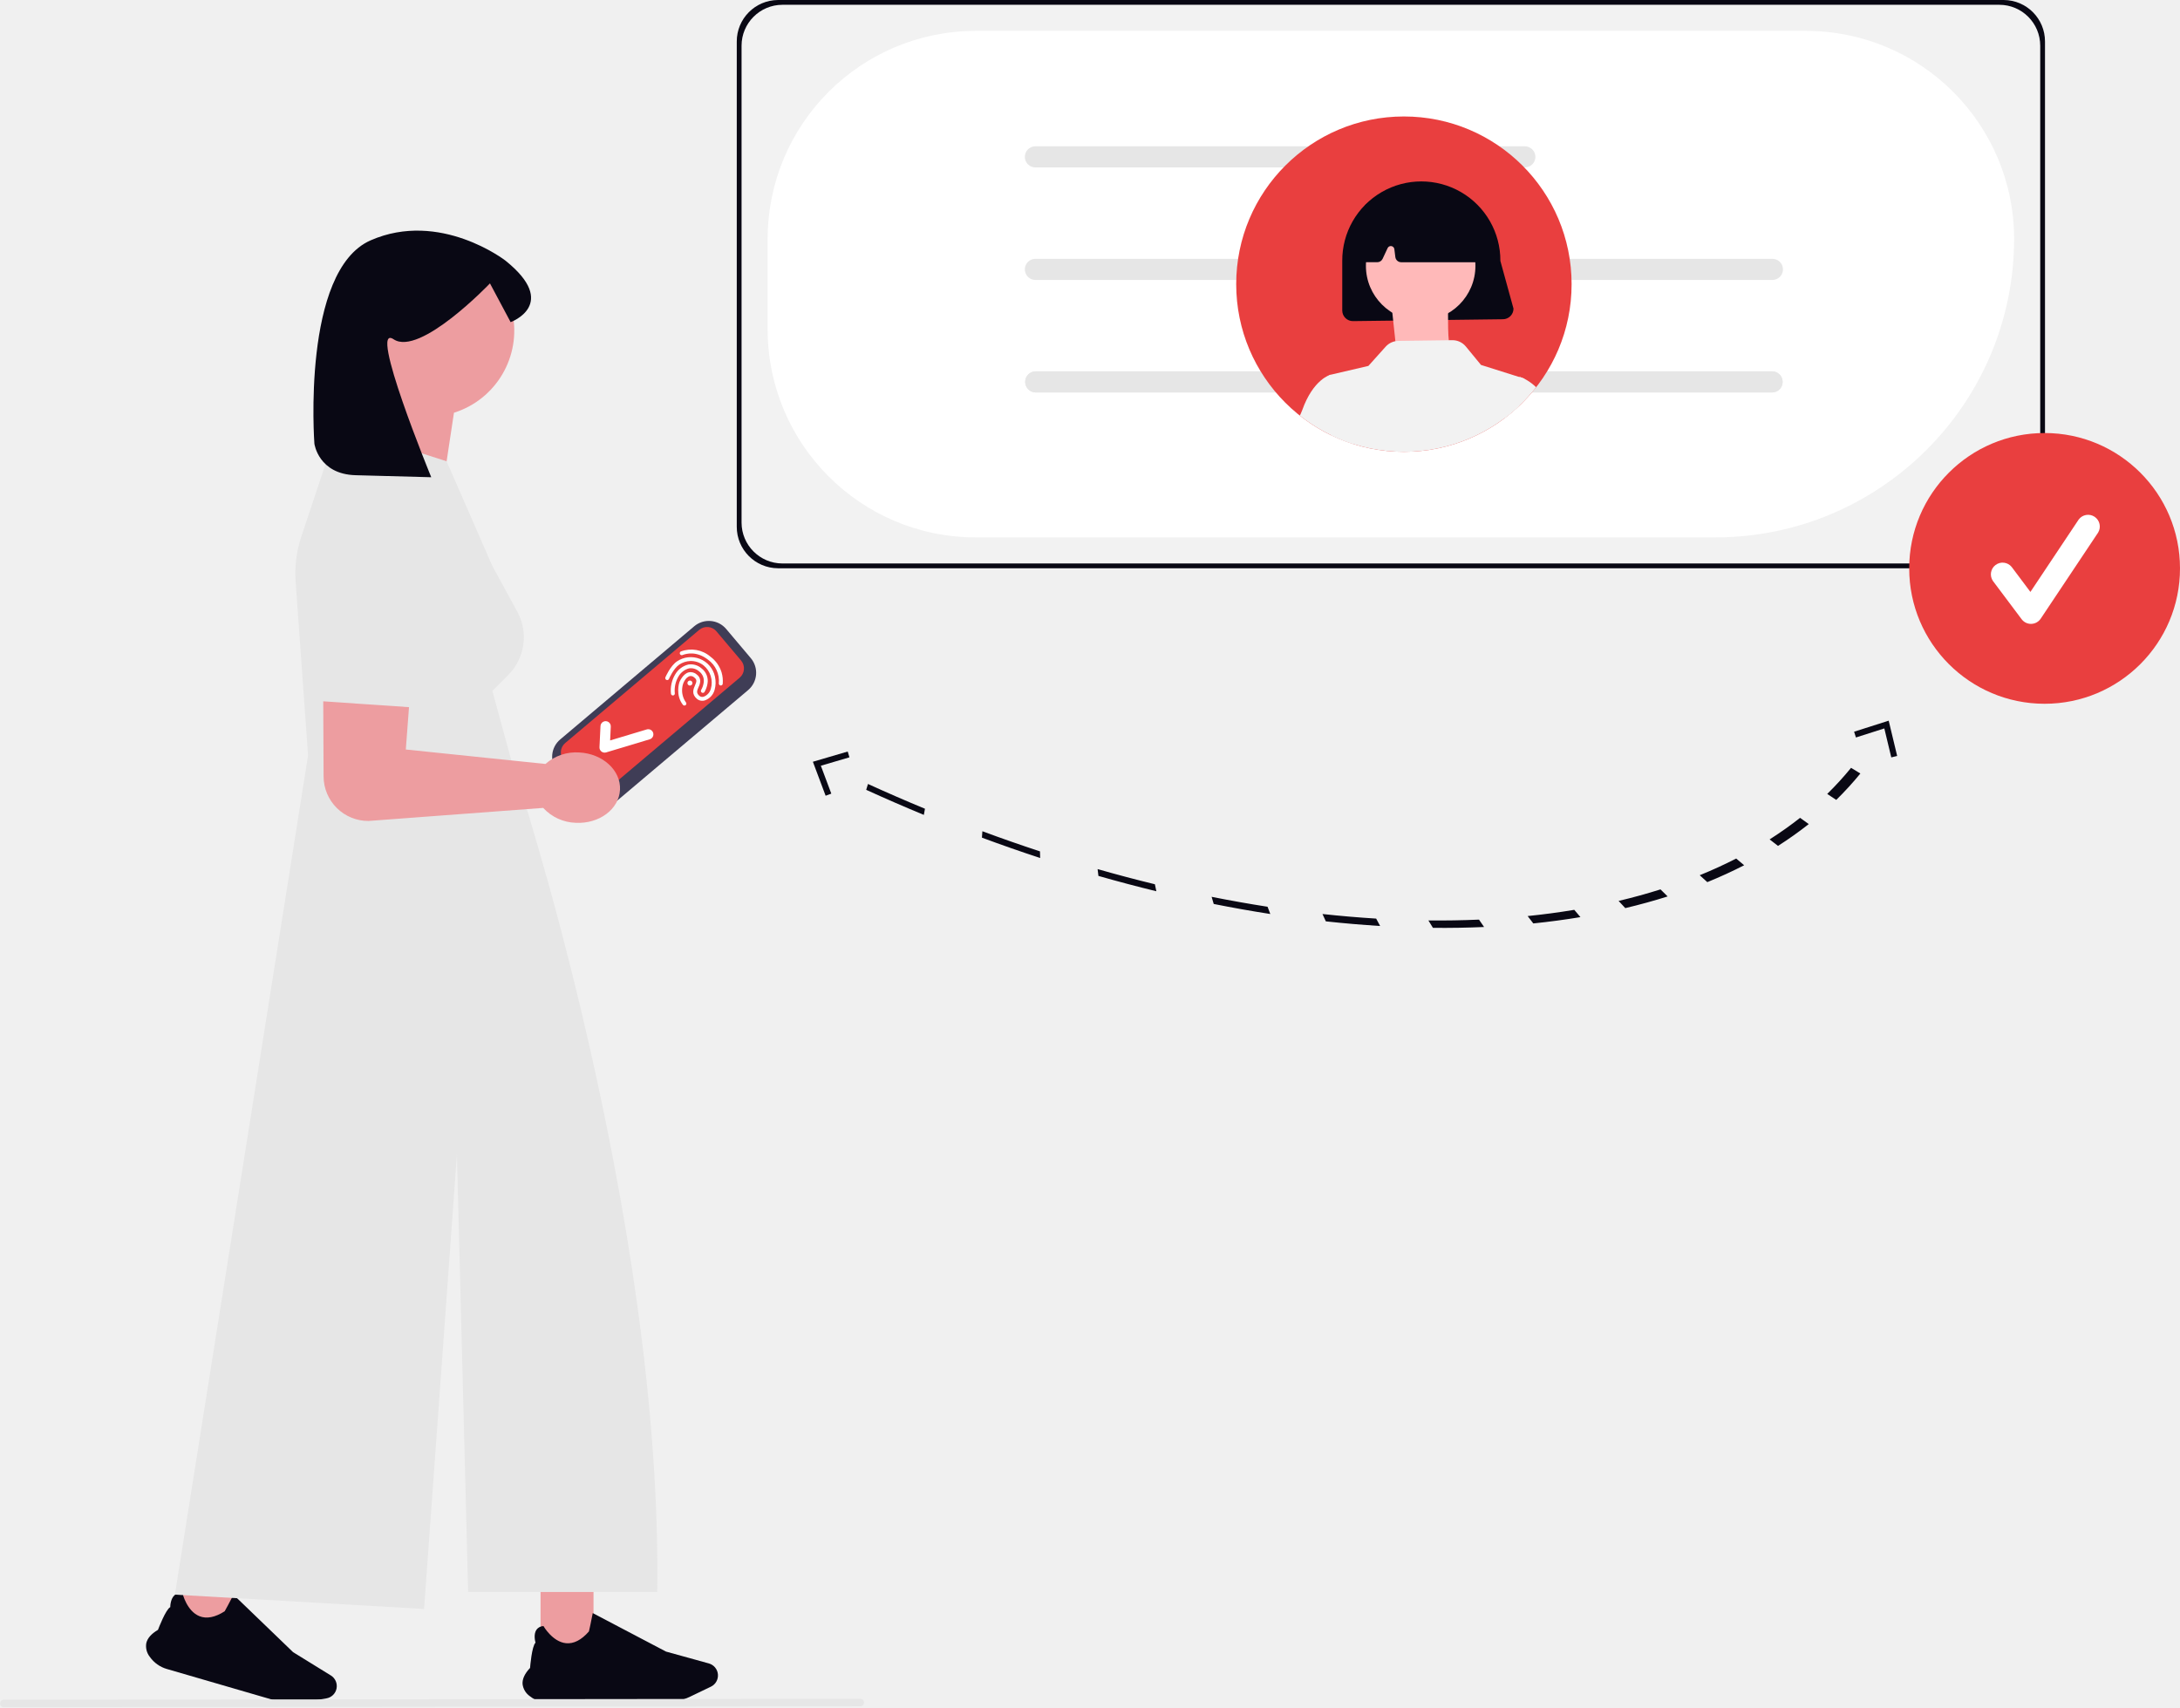
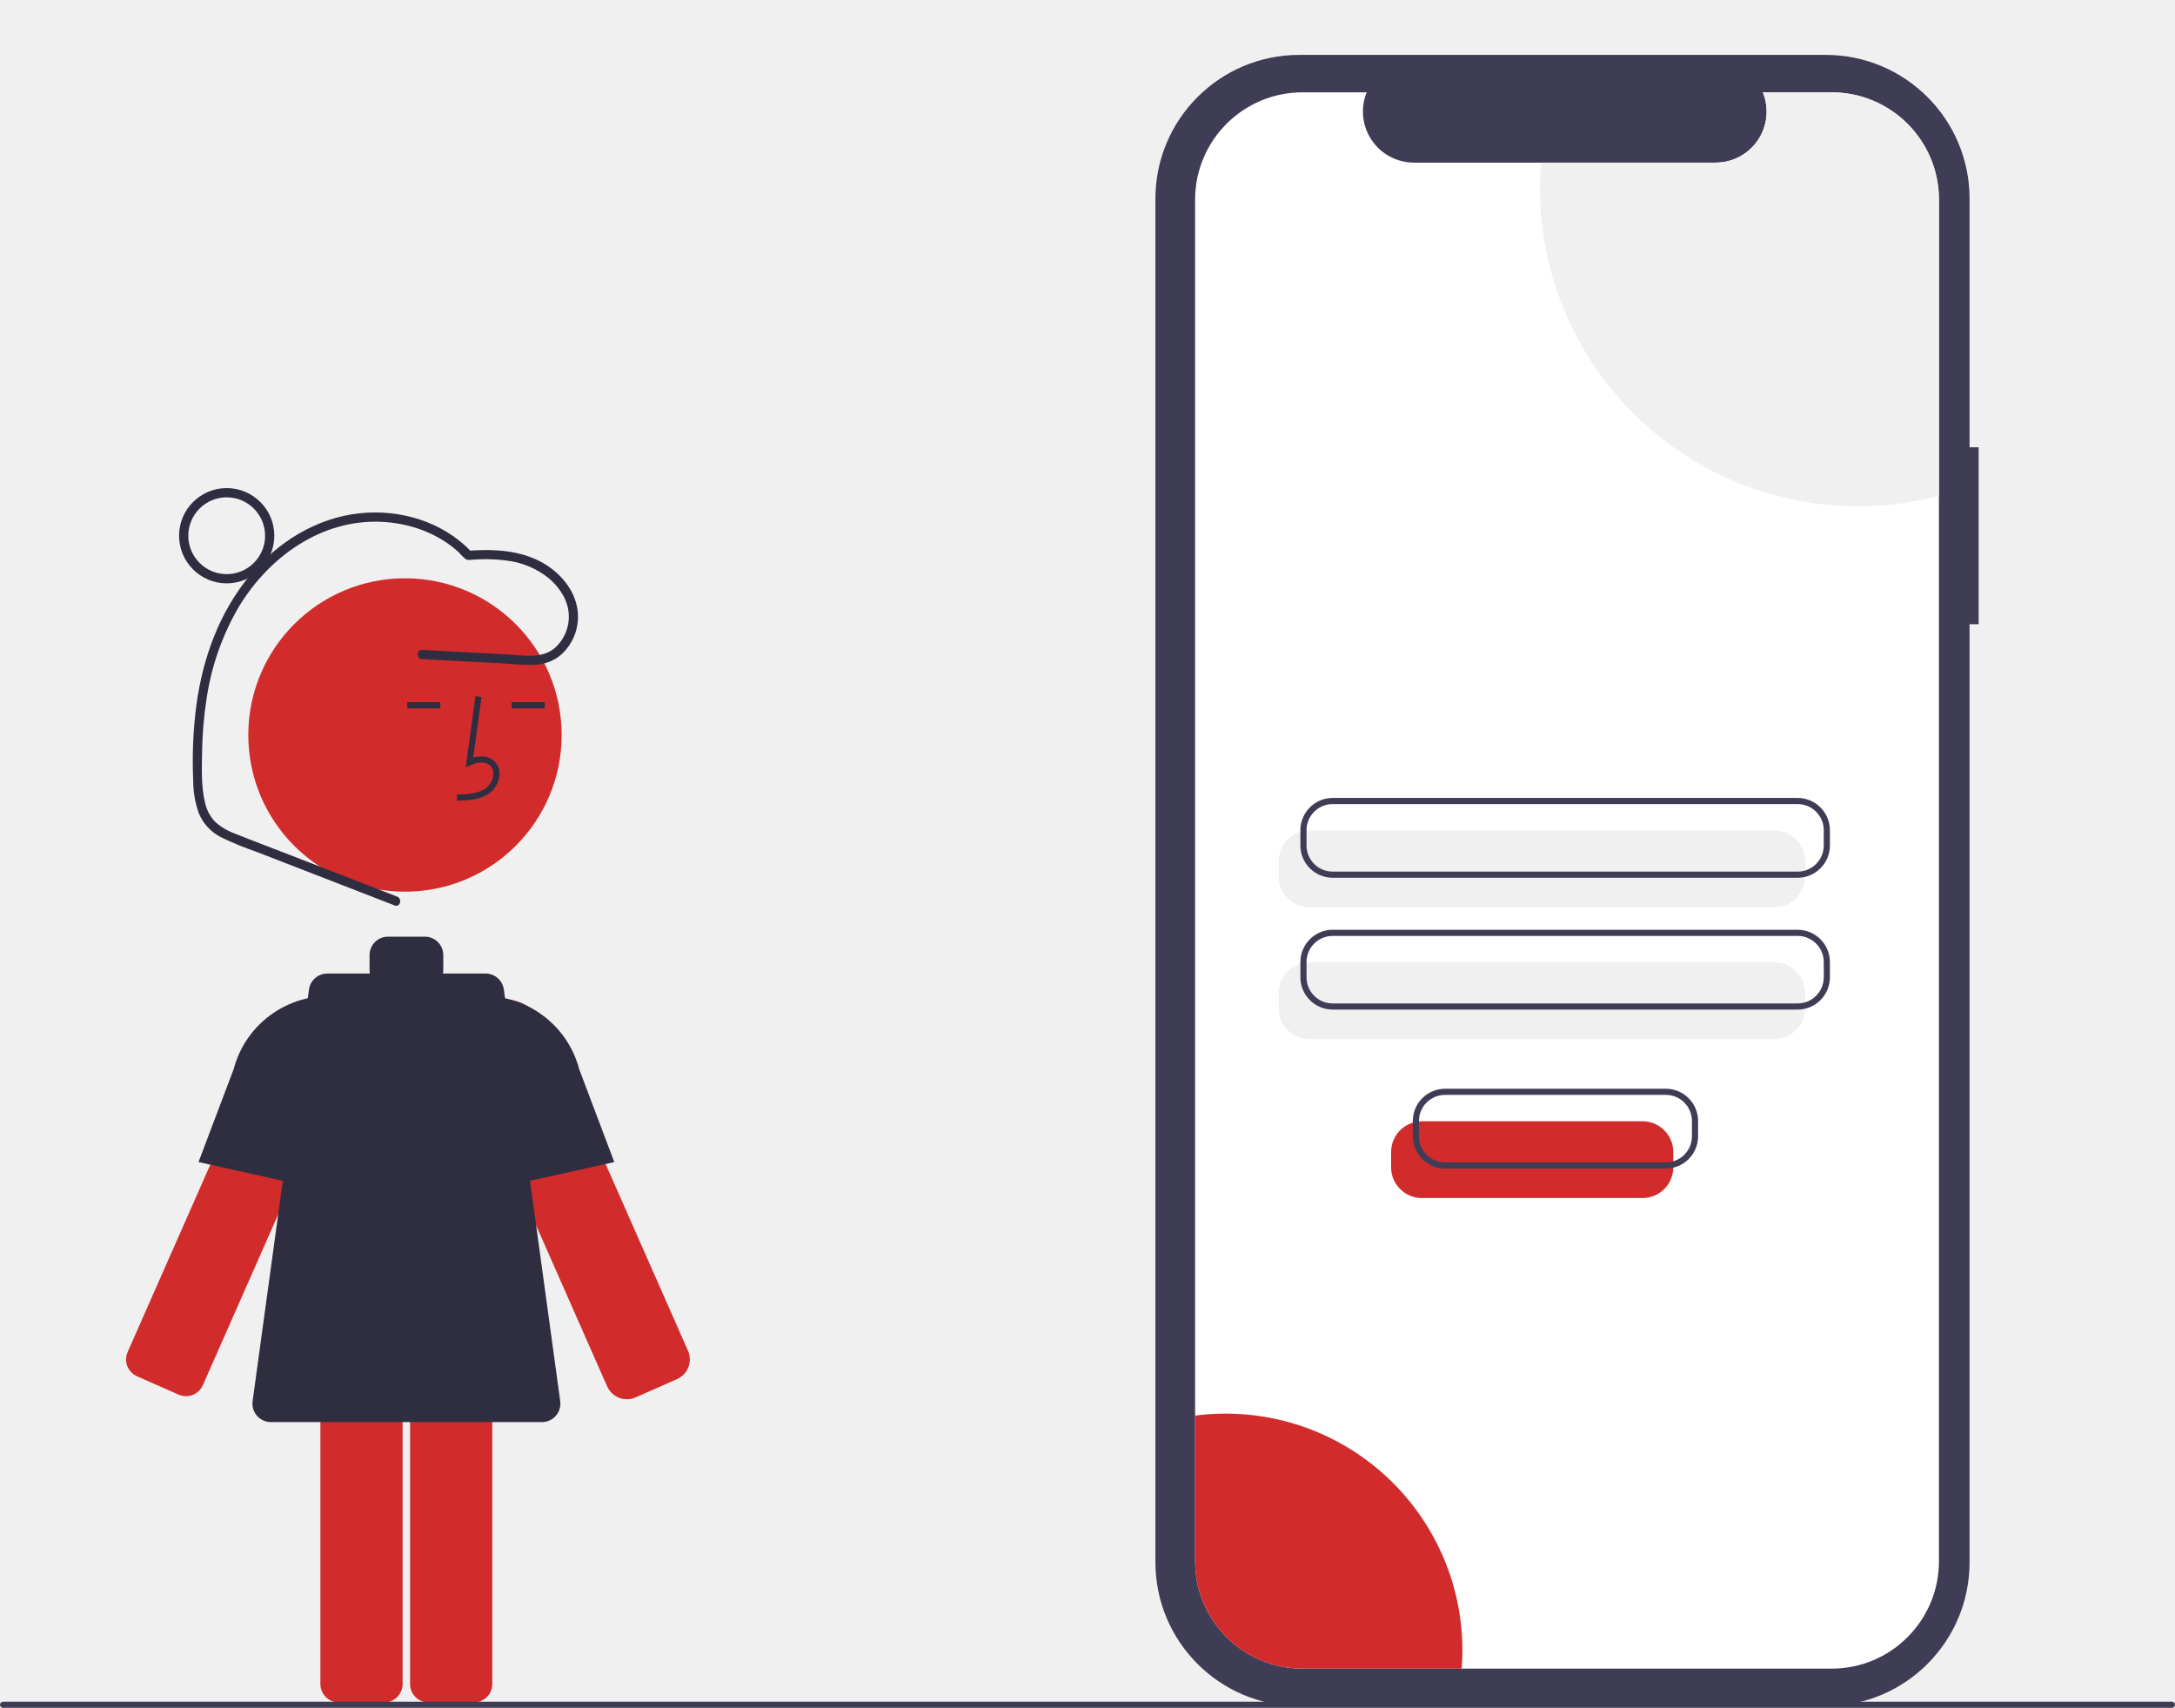
- <svg xmlns="http://www.w3.org/2000/svg" width="800" height="626.599" viewBox="0 0 800 626.599" role="img" artist="Katerina Limpitsouni" source="https://undraw.co/">
-   <defs>
-     <clipPath id="a-99">
-       <circle cx="61.54" cy="61.54" r="61.54" transform="translate(0)" fill="none" stroke="#707070" stroke-width="1" />
-     </clipPath>
-   </defs>
-   <g transform="translate(-662.08 -202)">
-     <g transform="translate(864.697 429.896)">
-       <g transform="translate(0)">
-         <path d="M570.063,342.355l49.2-41.552a8.32,8.32,0,0,0,.987-11.712L611.2,278.367a8.32,8.32,0,0,0-11.712-.987l-49.2,41.552a8.32,8.32,0,0,0-.987,11.712l9.056,10.724A8.32,8.32,0,0,0,570.063,342.355Z" transform="translate(-547.337 -275.422)" fill="#3f3d56" />
-         <path d="M616.648,289.3a4.484,4.484,0,0,1-.532,6.311l-49.2,41.552a4.484,4.484,0,0,1-6.311-.532l-9.056-10.724a4.484,4.484,0,0,1,.532-6.311l49.2-41.552a4.484,4.484,0,0,1,6.311.532Z" transform="translate(-547.301 -274.766)" fill="#E93F3F" />
-         <path d="M11.161,18.635a1.891,1.891,0,0,1-1.5.791L1.935,19.6a1.892,1.892,0,1,1-.087-3.782L6.906,15.7,1.925,2.563A1.892,1.892,0,0,1,5.463,1.222l5.928,15.642a1.893,1.893,0,0,1-.2,1.727Z" transform="matrix(-0.07, 0.998, -0.998, -0.07, 37.439, 38.072)" fill="#fff" />
-       </g>
-       <g transform="matrix(0.574, 0.819, -0.819, 0.574, 54.1, 6.403)">
-         <g transform="translate(0 0)">
-           <path d="M.928,9.166a.715.715,0,0,1-.911-.84A10.767,10.767,0,0,1,7.773.588,11.4,11.4,0,0,1,14.881.549,11.541,11.541,0,0,1,18.5,2.574a.709.709,0,0,1,.116,1l0,.005A.725.725,0,0,1,17.6,3.69a9.642,9.642,0,0,0-9.41-1.747C3.144,3.5,1.773,7.149,1.417,8.641A.7.7,0,0,1,.928,9.166Z" fill="#fff" />
-           <path d="M14.465,16.24a.709.709,0,0,1-.177.033c-4.5.242-7.362-3.5-7.479-3.651l-.022-.036c-.072-.111-1.8-2.747-1.041-4.84A3.3,3.3,0,0,1,8.055,5.752a2.977,2.977,0,0,1,2.769.308,5.566,5.566,0,0,1,1.423,1.754c.812,1.334,1.31,2.013,2.855,1.621A1.642,1.642,0,0,0,16.241,8.32a4.265,4.265,0,0,0-.869-3.815A8.151,8.151,0,0,0,6.817,1.763,7.476,7.476,0,0,0,2.7,4.817,7.848,7.848,0,0,0,1.442,8.931C1.426,11.541,3.565,14.974,3.585,15a.707.707,0,0,1-.225.975l-.007,0a.724.724,0,0,1-.992-.222C2.265,15.6-.018,11.944,0,8.928A9.063,9.063,0,0,1,12.559.7,9.949,9.949,0,0,1,16.5,3.617a5.637,5.637,0,0,1,1.089,5.15,3.055,3.055,0,0,1-2.145,2.04c-2.643.672-3.678-1.02-4.433-2.255-.775-1.266-1.2-1.859-2.544-1.445a1.922,1.922,0,0,0-1.38,1.115A3.476,3.476,0,0,0,7.327,10.5l.008.02a5.81,5.81,0,0,0,1.474,2.144,7.577,7.577,0,0,0,5.414,2.19.708.708,0,0,1,.751.663v.007A.724.724,0,0,1,14.465,16.24Z" transform="translate(2.16 2.723)" fill="#fff" />
-           <path d="M6.206,14.865a.726.726,0,0,1-.568-.059A11.456,11.456,0,0,1,.74,9.487l0-.015A7.617,7.617,0,0,1,.541,3.437,5.911,5.911,0,0,1,4.4.3a5.728,5.728,0,0,1,5.949,1.445,8.816,8.816,0,0,1,1.841,2.607.72.72,0,1,1-1.326.564A7.382,7.382,0,0,0,9.314,2.739a4.3,4.3,0,0,0-4.5-1.082A4.523,4.523,0,0,0,1.843,4.022a6.265,6.265,0,0,0,.194,4.861,10.056,10.056,0,0,0,4.314,4.688.705.705,0,0,1,.268.961l-.005.01A.724.724,0,0,1,6.206,14.865Z" transform="translate(4.963 5.442)" fill="#fff" />
-           <ellipse cx="0.918" cy="0.918" rx="0.918" ry="0.918" transform="translate(10.485 11.385)" fill="#fff" />
-         </g>
-       </g>
-     </g>
-     <g transform="translate(715.672 286.646)">
-       <rect width="19.438" height="25.62" transform="translate(144.776 497.104)" fill="#ed9da0" />
-       <path d="M655.015,503.807h41.318a23.83,23.83,0,0,0,10.263-2.339l7.616-3.66a4.576,4.576,0,0,0-.762-8.532l-15.717-4.348L670.852,470.8l-.02.1c-.5,2.546-1.281,6.393-1.381,6.627-2.757,3.161-5.589,4.613-8.418,4.327-4.934-.5-8.214-6.2-8.246-6.255l-.025-.044-.05.005a3.271,3.271,0,0,0-2.54,1.386c-1.126,1.7-.439,4.31-.326,4.706-1.348,1.317-1.953,8.684-2,9.279-1.949,2.066-2.875,4.051-2.753,5.9a6.357,6.357,0,0,0,2.668,4.467,11.539,11.539,0,0,0,7.254,2.511Z" transform="translate(-506.921 36.599)" fill="#090814" />
-       <rect width="19.438" height="25.62" transform="translate(28.08 515.45) rotate(-163.78)" fill="#ed9da0" />
-       <path d="M773.692,492.313l39.674,11.542a23.831,23.831,0,0,0,10.508.622l8.337-1.388a4.575,4.575,0,0,0,1.647-8.4l-13.873-8.565-21.869-21.074-.047.088c-1.19,2.3-3.02,5.78-3.177,5.977-3.529,2.263-6.655,2.869-9.291,1.8-4.6-1.858-6.155-8.245-6.171-8.309l-.012-.049-.049-.009a3.272,3.272,0,0,0-2.826.62c-1.556,1.317-1.625,4.017-1.627,4.427-1.663.889-4.3,7.793-4.512,8.35-2.449,1.439-3.892,3.087-4.291,4.9a6.356,6.356,0,0,0,1.317,5.033,11.538,11.538,0,0,0,6.263,4.437Z" transform="translate(-766.025 35.61)" fill="#090814" />
-       <path d="M709.709,68.1a31.6,31.6,0,1,1,41.07,30.155l-6.109,40.373L713.528,112.68a78.456,78.456,0,0,0,10.34-18.232,31.568,31.568,0,0,1-14.152-26.342Z" transform="translate(-637.78 -31.417)" fill="#ed9da0" />
-       <path d="M713.173,215.027l-4.562-63.863a42.236,42.236,0,0,1,2.06-16.368l13.522-40.553,39.818,12.789,16.8,38.437,9.15,16.776a19.612,19.612,0,0,1-3.349,23.257l-5.8,5.8,8.086,29.658-.851-.03,1.141.148s54.062,162.638,52.122,300.954H771.919L767.8,361.475,755.747,528.266,664.307,523,713.17,215.027Z" transform="translate(-653.715 -22.374)" fill="#e6e6e6" />
-       <path d="M704.744,110.311s1.476,11.2,15.148,11.562l27.733.742s-23.444-57.054-13.8-50.627,35.346-20.519,35.346-20.519l7.585,14.225s18.117-6.562-1.962-22.63c0,0-23.962-18.527-49.4-7.4S704.744,110.311,704.744,110.311Z" transform="translate(-642.961 -32.105)" fill="#090814" />
-       <path d="M785.217,221.457c.366-7.13-6.313-13.268-14.927-13.715a16.96,16.96,0,0,0-12.416,4.209l-.2-.01-51.063-5.288,3.83-50.679c1.417-9.8-1.335-19.683-10.989-21.9h0a19.037,19.037,0,0,0-23.306,18.64l.292,63.835a16.4,16.4,0,0,0,16.508,16.332l64.084-4.789a16.96,16.96,0,0,0,11.916,5.469c8.615.446,15.9-4.974,16.265-12.1Z" transform="translate(-611.283 -16.214)" fill="#ed9da0" />
-       <path d="M782.376,134.3,779.3,192.12l-42.738-2.9,7.558-60.133" transform="translate(-678.302 -16.916)" fill="#e6e6e6" />
-     </g>
-     <path d="M945.647,708.561l-314.313.351a1.377,1.377,0,1,1,0-2.754l314.313-.351a1.377,1.377,0,1,1,0,2.755Z" transform="translate(32.123 119.686)" fill="#e6e6e6" />
-     <g transform="translate(932.454 202)">
-       <path d="M793.355,341.767H343.509A15.21,15.21,0,0,1,328.39,326.5V148.464A15.21,15.21,0,0,1,343.509,133.2H793.355a15.21,15.21,0,0,1,15.118,15.265V326.5a15.21,15.21,0,0,1-15.118,15.265Z" transform="translate(-328.39 -133.199)" fill="#090814" />
-       <path d="M789.957,338.253H343.4a15.025,15.025,0,0,1-15.008-15.008V148.207A15.025,15.025,0,0,1,343.4,133.2H789.957a15.025,15.025,0,0,1,15.008,15.008V323.245a15.025,15.025,0,0,1-15.008,15.008Z" transform="translate(-326.634 -131.443)" fill="#f2f2f2" />
-       <path d="M687.139,330.012H415.612a76.4,76.4,0,0,1-76.318-76.318V220.428a76.4,76.4,0,0,1,76.318-76.319H720.4a76.4,76.4,0,0,1,76.318,76.319A109.708,109.708,0,0,1,687.139,330.012Z" transform="translate(-327.964 -132.773)" fill="#fff" />
-       <path d="M630.212,200.1H450.729a3.871,3.871,0,1,1,0-7.741H630.212a3.871,3.871,0,1,1,0,7.741Z" transform="translate(-341.079 -138.657)" fill="#e6e6e6" />
-       <path d="M721.069,247.131H450.729a3.871,3.871,0,1,1,0-7.741h270.34a3.871,3.871,0,1,1,0,7.741Z" transform="translate(-341.079 -144.391)" fill="#e6e6e6" />
-       <path d="M721.069,294.162H450.729a3.871,3.871,0,0,1,0-7.741h270.34a3.871,3.871,0,0,1,0,7.741Z" transform="translate(-341.079 -150.126)" fill="#e6e6e6" />
-       <path d="M721.069,294.162H450.729a3.871,3.871,0,0,1,0-7.741h270.34a3.871,3.871,0,0,1,0,7.741Z" transform="translate(-341.079 -150.126)" fill="#e6e6e6" />
-       <circle cx="61.54" cy="61.54" r="61.54" transform="translate(183.28 42.747)" fill="#E93F3F" />
-       <path d="M699.506,307.834" transform="translate(-371.885 -152.737)" fill="#2f2e41" />
-       <g transform="translate(183.28 42.747)" clip-path="url(#a-99)">
-         <g transform="translate(-31.35 24.008)">
-           <path d="M848.068,244.377l-55.049.688a3.9,3.9,0,0,1-3.9-3.9V222.979a29.015,29.015,0,1,1,58.029,0l4.815,17.5a3.9,3.9,0,0,1-3.9,3.9Z" transform="translate(-718.853 -193.964)" fill="#090814" />
-           <circle cx="20.093" cy="20.093" r="20.093" transform="translate(78.95 10.725)" fill="#ffb9b9" />
-           <path d="M870.218,399.7s-.354,14.517,1.062,14.871-19.474,6.019-19.474,6.019l-2.124-19.828Z" transform="translate(-761.102 -353.357)" fill="#ffb9b9" />
-           <path d="M784.9,346.78c3.62.967,39.4,15.712,56.381.772l13.322-65.776-15.961-5.034-5.57-6.773a6.325,6.325,0,0,0-4.979-2.311l-19.8.265a6.355,6.355,0,0,0-4.634,2.106l-6.342,7.073-14.326,3.334Z" transform="translate(-717.458 -209.554)" fill="#f2f2f2" />
-           <path d="M866.364,290.878,870.7,285.1s7.947,2.088,11.985,13.477,20.581,102.376,20.581,102.376l-17.816,8.272-24.126-80.413Z" transform="translate(-735.291 -213.525)" fill="#f2f2f2" />
-           <path d="M770.04,289.375l-6-5.273s-6.285,1.586-10.323,12.974-55.576,87.738-55.576,87.738l17.816,8.272,59.121-65.779Z" transform="translate(-698.141 -213.298)" fill="#f2f2f2" />
-           <path d="M840.725,224.427H812.64a2.168,2.168,0,0,1-2.149-1.9l-.364-2.909a1.3,1.3,0,0,0-2.466-.386l-1.842,3.942a2.173,2.173,0,0,1-1.962,1.249h-4.266a2.163,2.163,0,0,1-2.166-2.159,2.113,2.113,0,0,1,.01-.213l1.682-17.57a2.182,2.182,0,0,1,1.236-1.763,43.919,43.919,0,0,1,38.767.023,2.169,2.169,0,0,1,1.225,1.662l2.52,17.547a2.162,2.162,0,0,1-2.143,2.471Z" transform="translate(-720.744 -194.934)" fill="#090814" />
-         </g>
-       </g>
-     </g>
-     <circle cx="49.686" cy="49.686" r="49.686" transform="translate(1362.707 360.93)" fill="#E93F3F" />
-     <path d="M585.2,263.565a4.294,4.294,0,0,1-3.436-1.719L571.225,247.8a4.3,4.3,0,0,1,6.873-5.154l6.892,9.189,17.7-26.553a4.3,4.3,0,0,1,7.148,4.766l-21.07,31.6a4.3,4.3,0,0,1-3.455,1.912Z" transform="translate(822.196 167.417)" fill="#fff" />
-     <g transform="matrix(0.469, -0.883, 0.883, 0.469, 956.247, 489.374)">
-       <path d="M2.205,0,0,.435c.463,7.673,1.074,15.411,1.8,23l2.185-.693C3.264,15.238,2.663,7.588,2.205,0ZM6.578,45.231l-2.156.945c1,7.5,2.157,15.029,3.426,22.388l2.118-1.2c-1.256-7.279-2.4-14.728-3.388-22.138Zm7.567,43.858-2.07,1.444c1.532,7.2,3.215,14.407,5,21.419l2.015-1.682c-1.769-6.936-3.437-14.062-4.948-21.183Zm10.638,41.734-1.95,1.913c2.031,6.778,4.212,13.53,6.484,20.067l1.88-2.136c-2.246-6.465-4.4-13.141-6.412-19.844Zm13.513,38.9-1.8,2.35c2.5,6.253,5.136,12.443,7.849,18.393l1.711-2.554c-2.681-5.886-5.287-12.011-7.76-18.191Zm16.148,35.442-1.612,2.746c2.914,5.621,5.968,11.148,9.079,16.427l1.518-2.916c-3.08-5.235-6.1-10.7-8.983-16.259ZM72.955,236.58l-1.411,3.1c3.288,4.907,6.707,9.682,10.16,14.193l1.3-3.254c-3.415-4.462-6.8-9.187-10.047-14.038Zm20.57,26.877-1.181,3.4c3.607,4.1,7.334,8.047,11.077,11.719l1.057-3.529c-3.7-3.631-7.387-7.534-10.954-11.59Zm22.294,21.873-.929,3.646c3.865,3.227,7.841,6.268,11.819,9.038l.8-3.745c-3.932-2.739-7.862-5.745-11.684-8.939Zm23.653,16.49-.662,3.833a138.041,138.041,0,0,0,12.371,6.21l.524-3.889c-4.094-1.808-8.21-3.879-12.23-6.154Zm24.658,10.837-.383,3.954a118.441,118.441,0,0,0,12.709,3.271l.242-3.991a116.928,116.928,0,0,1-12.567-3.235Z" transform="translate(8.901 21.684)" fill="#090814" />
-       <path d="M18.136,9.531l-1.585,1.554L8.906,3.268,1.663,11.46,0,9.983,8.824,0Z" transform="translate(0 0)" fill="#090814" />
-       <path d="M1.926,0,.372,1.585l7.82,7.646L0,16.473l1.477,1.663L11.46,9.312Z" transform="translate(195.905 332.339)" fill="#090814" />
-     </g>
-   </g>
+ <svg xmlns="http://www.w3.org/2000/svg" data-name="Layer 1" width="708" height="555.867" viewBox="0 0 708 555.867">
+   <path id="b10fb2cf-c586-4c5f-9fbf-e678f5ffa3db-32" data-name="Path 133" d="M890.465,679.515a211.722,211.722,0,0,1-46.196,37.27c-.392.241-.79.467-1.189.7l-27.639-24.463c.29-.27.612-.572.958-.905C836.992,672.563,939.229,535.838,946.042,502.544,945.572,505.317,952.189,614.094,890.465,679.515Z" transform="translate(-246 -172.0663)" fill="#f0f0f0" />
+   <path id="a32c10c7-75df-4179-a648-6a8d2a687209-33" data-name="Path 134" d="M849.602,721.505c-.523.125-1.054.241-1.588.348l-20.735-18.353c.405-.141.879-.309,1.42-.496,8.897-3.15,35.394-12.66,61.764-23.492,28.334-11.644,56.533-24.8,62.598-33.227C951.76,648.244,911.686,707.622,849.602,721.505Z" transform="translate(-246 -172.0663)" fill="#f0f0f0" />
+   <path d="M890.082,317.646h-2.953V236.753a46.819,46.819,0,0,0-46.819-46.819H668.926a46.819,46.819,0,0,0-46.819,46.819v443.789a46.819,46.819,0,0,0,46.819,46.819H840.31a46.819,46.819,0,0,0,46.819-46.819V375.228h2.953Z" transform="translate(-246 -172.0663)" fill="#3f3d56" />
+   <path d="M877.163,237.074V680.217a34.957,34.957,0,0,1-34.969,34.957H669.984a34.954,34.954,0,0,1-34.957-34.957V237.074a34.954,34.954,0,0,1,34.957-34.957h20.898a16.619,16.619,0,0,0,15.383,22.88h98.181a16.601,16.601,0,0,0,15.384-22.88H842.193A34.957,34.957,0,0,1,877.163,237.074Z" transform="translate(-246 -172.0663)" fill="#fff" />
+   <path d="M823.595,467.355H672.228a10.011,10.011,0,0,1-10-10v-4.978a10.011,10.011,0,0,1,10-10h151.367a10.011,10.011,0,0,1,10,10v4.978A10.011,10.011,0,0,1,823.595,467.355Z" transform="translate(-246 -172.0663)" fill="#f0f0f0" />
+   <path d="M823.595,510.262H672.228a10.011,10.011,0,0,1-10-10v-4.978a10.011,10.011,0,0,1,10-10h151.367a10.011,10.011,0,0,1,10,10v4.978A10.011,10.011,0,0,1,823.595,510.262Z" transform="translate(-246 -172.0663)" fill="#f0f0f0" />
+   <path d="M831.166,457.759H679.8a10.512,10.512,0,0,1-10.5-10.5v-4.978a10.512,10.512,0,0,1,10.5-10.5h151.367a10.512,10.512,0,0,1,10.5,10.5v4.978A10.512,10.512,0,0,1,831.166,457.759Zm-151.367-23.978a8.51,8.51,0,0,0-8.5,8.5v4.978a8.51,8.51,0,0,0,8.5,8.5h151.367a8.51,8.51,0,0,0,8.5-8.5v-4.978a8.51,8.51,0,0,0-8.5-8.5Z" transform="translate(-246 -172.0663)" fill="#3f3d56" />
+   <path d="M831.166,500.666H679.8a10.512,10.512,0,0,1-10.5-10.5V485.189a10.512,10.512,0,0,1,10.5-10.5h151.367a10.512,10.512,0,0,1,10.5,10.5v4.978A10.512,10.512,0,0,1,831.166,500.666ZM679.8,476.689a8.51,8.51,0,0,0-8.5,8.5v4.978a8.51,8.51,0,0,0,8.5,8.5h151.367a8.51,8.51,0,0,0,8.5-8.5V485.189a8.51,8.51,0,0,0-8.5-8.5Z" transform="translate(-246 -172.0663)" fill="#3f3d56" />
+   <path d="M877.163,237.074V333.464A103.539,103.539,0,0,1,747.28,233.389q0-4.24.341-8.392h56.826a16.601,16.601,0,0,0,15.384-22.88H842.193A34.957,34.957,0,0,1,877.163,237.074Z" transform="translate(-246 -172.0663)" fill="#f0f0f0" />
+   <path d="M722.041,709.154c0,2.032-.076,4.038-.24,6.02H669.984a34.954,34.954,0,0,1-34.957-34.957v-47.4a77.073,77.073,0,0,1,87.013,76.337Z" transform="translate(-246 -172.0663)" fill="#d22b2b" />
+   <path d="M304.121,625.985a6.007,6.007,0,0,0,7.911-3.067l46.679-105.794a13.379,13.379,0,0,0-17.077-17.876h-0a13.199,13.199,0,0,0-6.75,5.78,13.649,13.649,0,0,0-.654,1.293l-46.679,105.794a6,6,0,0,0,3.067,7.912Z" transform="translate(-246 -172.0663)" fill="#d22b2b" />
+   <path d="M356.795,560.557l-46.172-10.261,11.428-30.232a31.95,31.95,0,0,1,34.299-23.628l.445.049Z" transform="translate(-246 -172.0663)" fill="#2f2e41" />
+   <path d="M450.055,627.498a7.028,7.028,0,0,1-6.412-4.177L396.964,517.527a14.381,14.381,0,0,1,25.609-12.997v-0a14.618,14.618,0,0,1,.703,1.388l46.679,105.794a7,7,0,0,1-3.579,9.23l-13.961,6.16-.007-.016A6.944,6.944,0,0,1,450.055,627.498Z" transform="translate(-246 -172.0663)" fill="#d22b2b" />
+   <path d="M385.485,591.169a6.007,6.007,0,0,0-6,6V720.183a6.007,6.007,0,0,0,6,6H400.245a6.007,6.007,0,0,0,6-6V597.169a6.007,6.007,0,0,0-6-6Z" transform="translate(-246 -172.0663)" fill="#d22b2b" />
+   <path d="M356.293,591.169a6.007,6.007,0,0,0-6,6V720.183a6.007,6.007,0,0,0,6,6h14.76a6.007,6.007,0,0,0,6-6V597.169a6.007,6.007,0,0,0-6-6Z" transform="translate(-246 -172.0663)" fill="#d22b2b" />
+   <circle cx="131.828" cy="239.224" r="51" fill="#d22b2b" />
+   <path d="M394.8,432.699c3.306-.092,7.42-.207,10.59-2.522a8.133,8.133,0,0,0,3.2-6.073,5.471,5.471,0,0,0-1.86-4.493c-1.656-1.399-4.073-1.727-6.678-.961l2.699-19.726-1.981-.271L397.596,421.843l1.655-.759c1.918-.88,4.552-1.328,6.188.055a3.515,3.515,0,0,1,1.153,2.896,6.147,6.147,0,0,1-2.381,4.528c-2.467,1.802-5.746,2.034-9.466,2.138Z" transform="translate(-246 -172.0663)" fill="#2f2e41" />
+   <rect x="166.55" y="228.559" width="10.772" height="2" fill="#2f2e41" />
+   <rect x="132.55" y="228.559" width="10.772" height="2" fill="#2f2e41" />
+   <path d="M428.362,628.119l-18.356-134a6,6,0,0,0-5.945-5.186H390.205a6.025,6.025,0,0,0,.09-1v-5a6,6,0,0,0-6-6h-12a6,6,0,0,0-6,6v5a6.025,6.025,0,0,0,.09,1H352.53a6,6,0,0,0-5.945,5.186l-18.356,134a6,6,0,0,0,5.944,6.814h88.244A6,6,0,0,0,428.362,628.119Z" transform="translate(-246 -172.0663)" fill="#2f2e41" />
+   <path d="M399.795,560.557V496.486l.445-.049a31.961,31.961,0,0,1,34.315,23.68l11.411,30.18Z" transform="translate(-246 -172.0663)" fill="#2f2e41" />
+   <path d="M375.26,463.882l-35.275-13.692c-5.768-2.239-11.569-4.41-17.307-6.726a19.726,19.726,0,0,1-6.662-3.926,13.09,13.09,0,0,1-3.321-6.427c-1.223-5.171-1.002-10.825-.915-16.102a122.699,122.699,0,0,1,1.422-17.241,83.286,83.286,0,0,1,10.65-30.38c9.893-16.232,26.937-28.444,46.543-27.469,9.077.451,18.206,3.708,24.949,9.914a15.751,15.751,0,0,0,2.355,2.282,3.268,3.268,0,0,0,1.876.126q1.234-.079,2.471-.121a51.043,51.043,0,0,1,8.566.359,27.121,27.121,0,0,1,14.13,5.867c3.37,2.899,6.112,6.992,6.395,11.54a13.66,13.66,0,0,1-4.614,11.151c-4.209,3.547-10.213,2.3-15.261,2.033l-18.494-.98-9.37-.496c-1.929-.102-1.924,2.898,0,3l24.905,1.319c4.002.212,8.127.732,12.132.492a13.574,13.574,0,0,0,8.333-3.352,16.628,16.628,0,0,0,5.037-15.601c-1.284-6.138-5.852-11.215-11.207-14.235-7.286-4.11-15.988-4.504-24.141-3.896l1.061.439c-9.222-9.898-23.349-14.077-36.61-12.615-14.002,1.544-26.456,9.356-35.404,20.038-9.976,11.909-15.413,26.76-17.527,42.03a139.839,139.839,0,0,0-1.082,24.88,31.35,31.35,0,0,0,1.852,10.751,15.39,15.39,0,0,0,7.225,7.746,103.398,103.398,0,0,0,11.468,4.711L342.436,454.344l25.528,9.909,6.498,2.522c1.801.699,2.581-2.201.798-2.893Z" transform="translate(-246 -172.0663)" fill="#2f2e41" />
+   <path d="M319.795,361.934a15.5,15.5,0,1,1,15.5-15.5A15.517,15.517,0,0,1,319.795,361.934Zm0-28a12.5,12.5,0,1,0,12.5,12.5A12.514,12.514,0,0,0,319.795,333.934Z" transform="translate(-246 -172.0663)" fill="#2f2e41" />
+   <rect x="528.177" y="440.815" width="42.237" height="42.237" transform="translate(147.6141 -410.7547) rotate(37.40978)" fill="#f0f0f0" />
+   <path d="M389.295,228.934a33.949,33.949,0,0,1,27.277,13.702l19.59-25.614-58.779-44.956-44.956,58.779,25.333,19.376A34.003,34.003,0,0,1,389.295,228.934Z" transform="translate(-246 -172.0663)" fill="#f0f0f0" />
+   <path d="M953,727.934H247a1,1,0,0,1,0-2H953a1,1,0,0,1,0,2Z" transform="translate(-246 -172.0663)" fill="#3f3d56" />
+   <path d="M780.687,562.003H708.825a10.011,10.011,0,0,1-10-10v-4.978a10.011,10.011,0,0,1,10-10h71.862a10.011,10.011,0,0,1,10,10v4.978A10.011,10.011,0,0,1,780.687,562.003Z" transform="translate(-246 -172.0663)" fill="#d22b2b" />
+   <path d="M788.259,552.407H716.397a10.512,10.512,0,0,1-10.5-10.5v-4.978a10.512,10.512,0,0,1,10.5-10.5h71.862a10.512,10.512,0,0,1,10.5,10.5v4.978A10.512,10.512,0,0,1,788.259,552.407Zm-71.862-23.978a8.51,8.51,0,0,0-8.5,8.5v4.978a8.51,8.51,0,0,0,8.5,8.5h71.862a8.51,8.51,0,0,0,8.5-8.5v-4.978a8.51,8.51,0,0,0-8.5-8.5Z" transform="translate(-246 -172.0663)" fill="#3f3d56" />
</svg>
